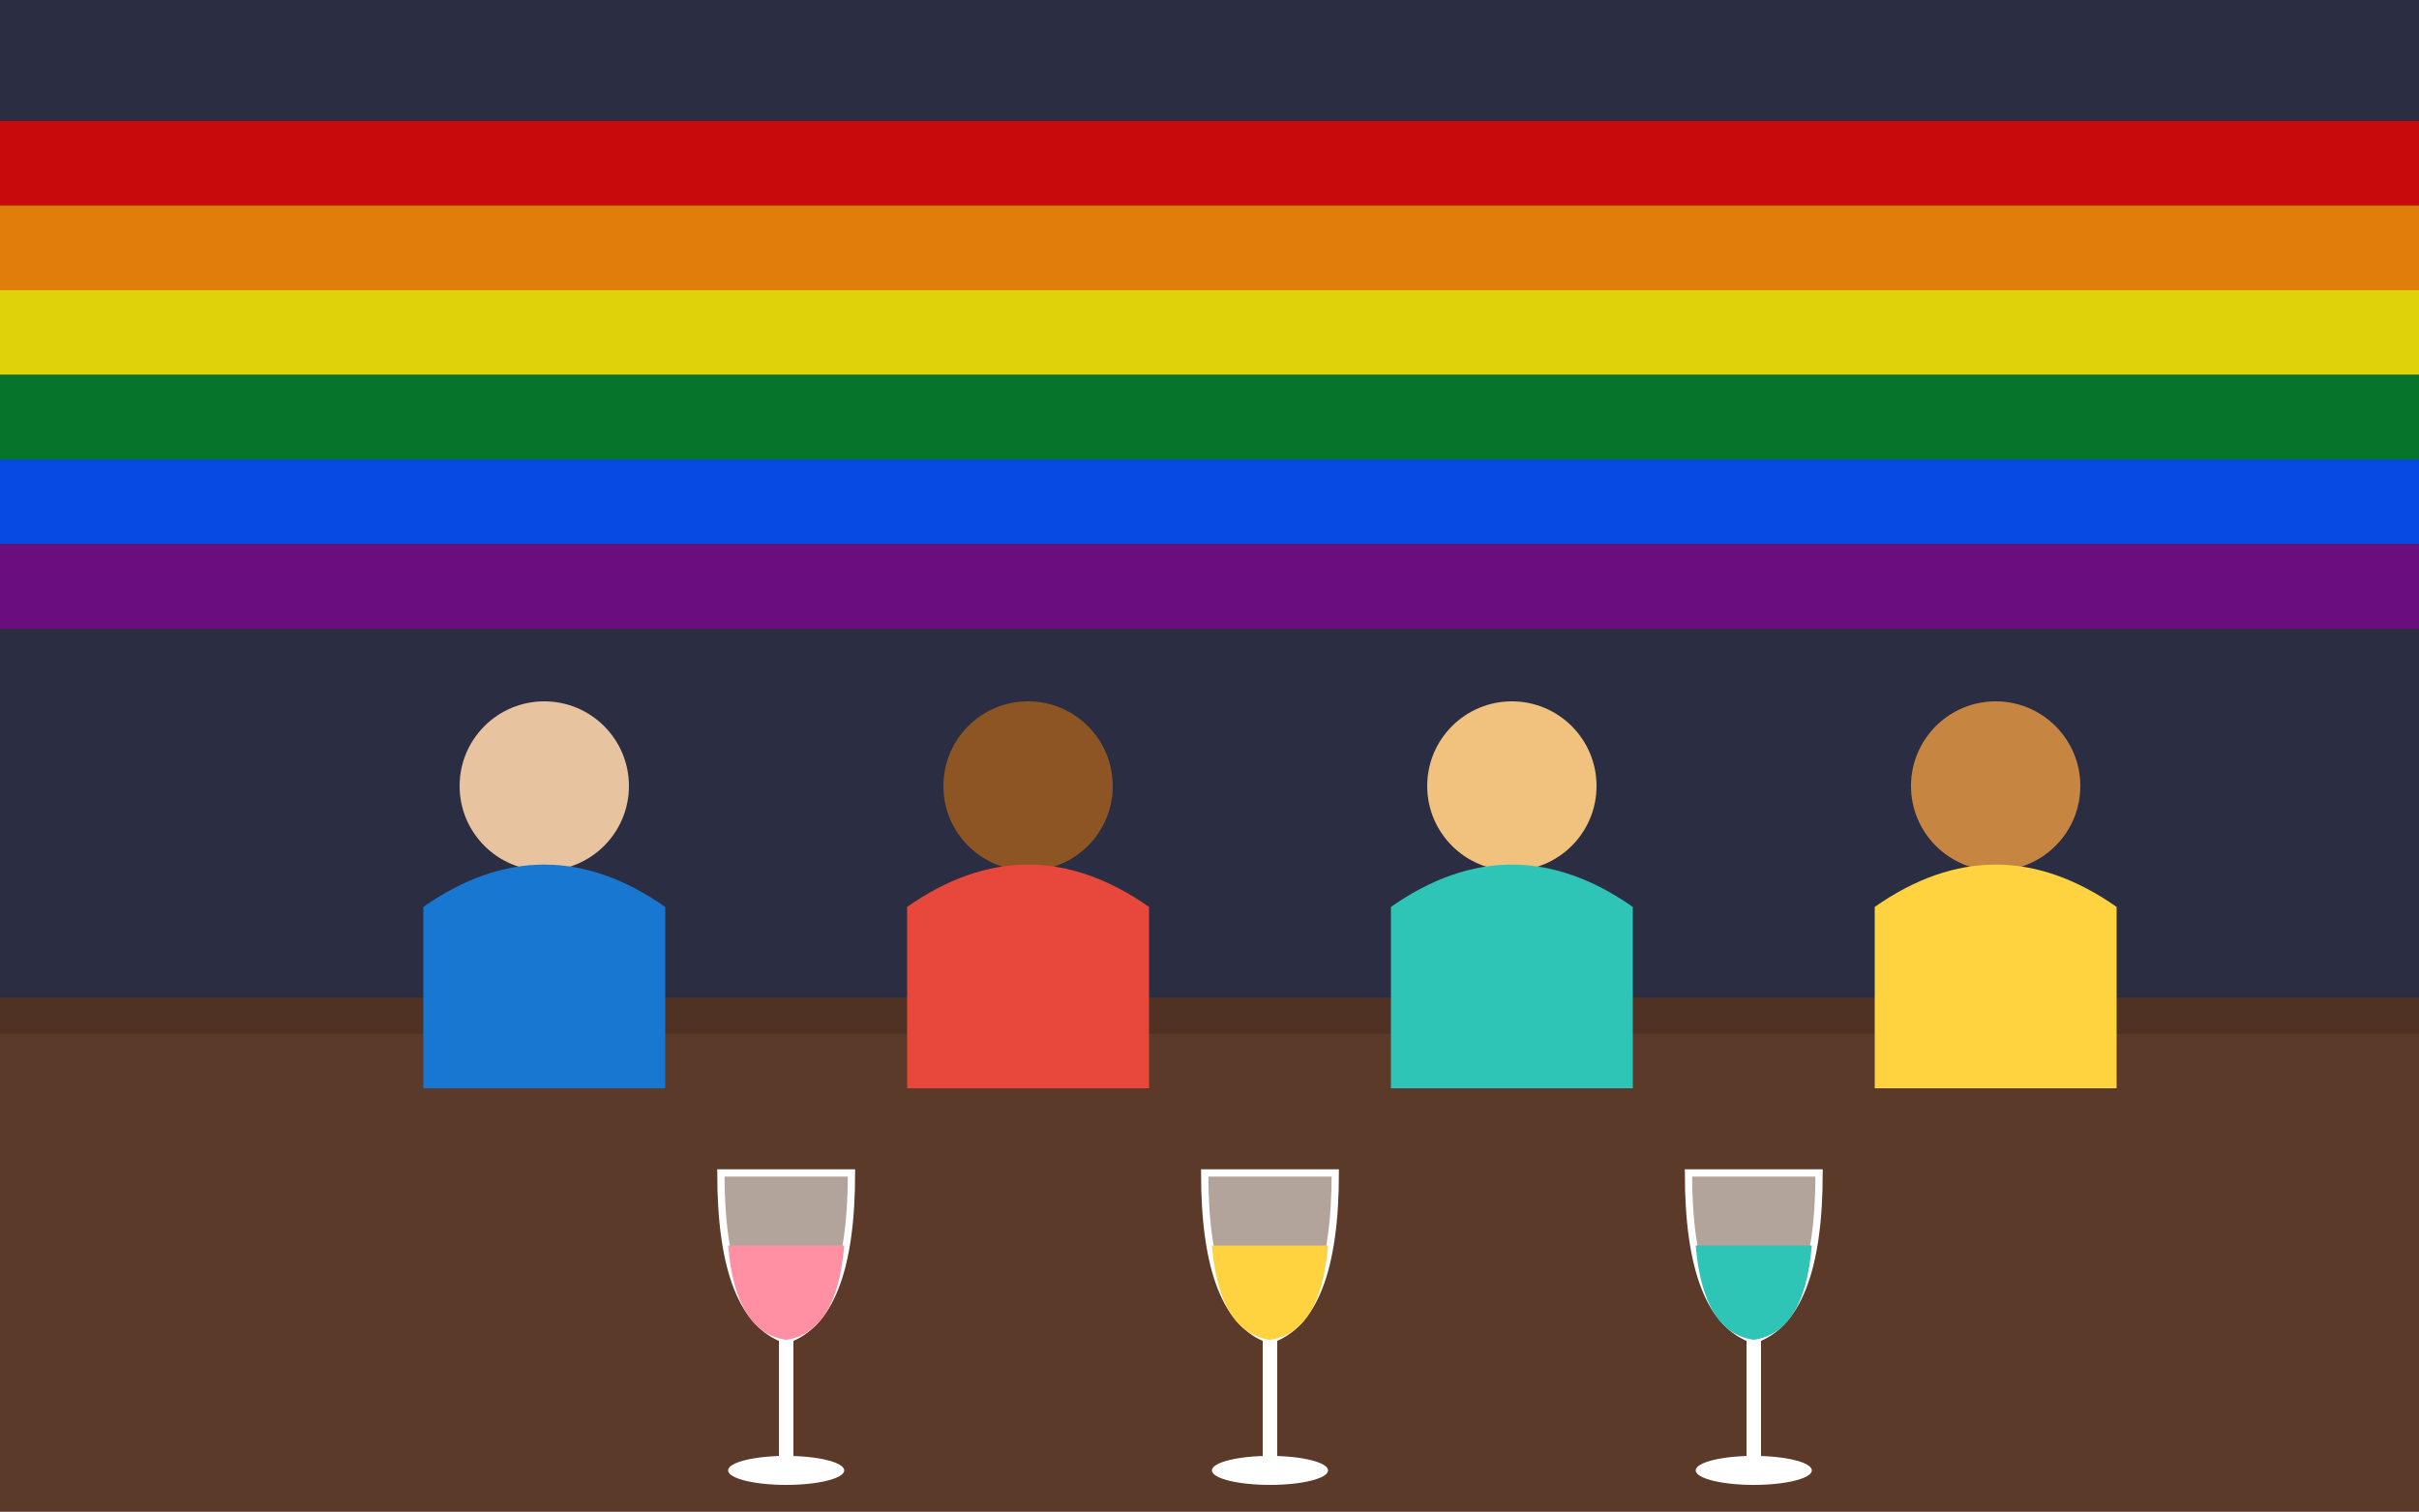
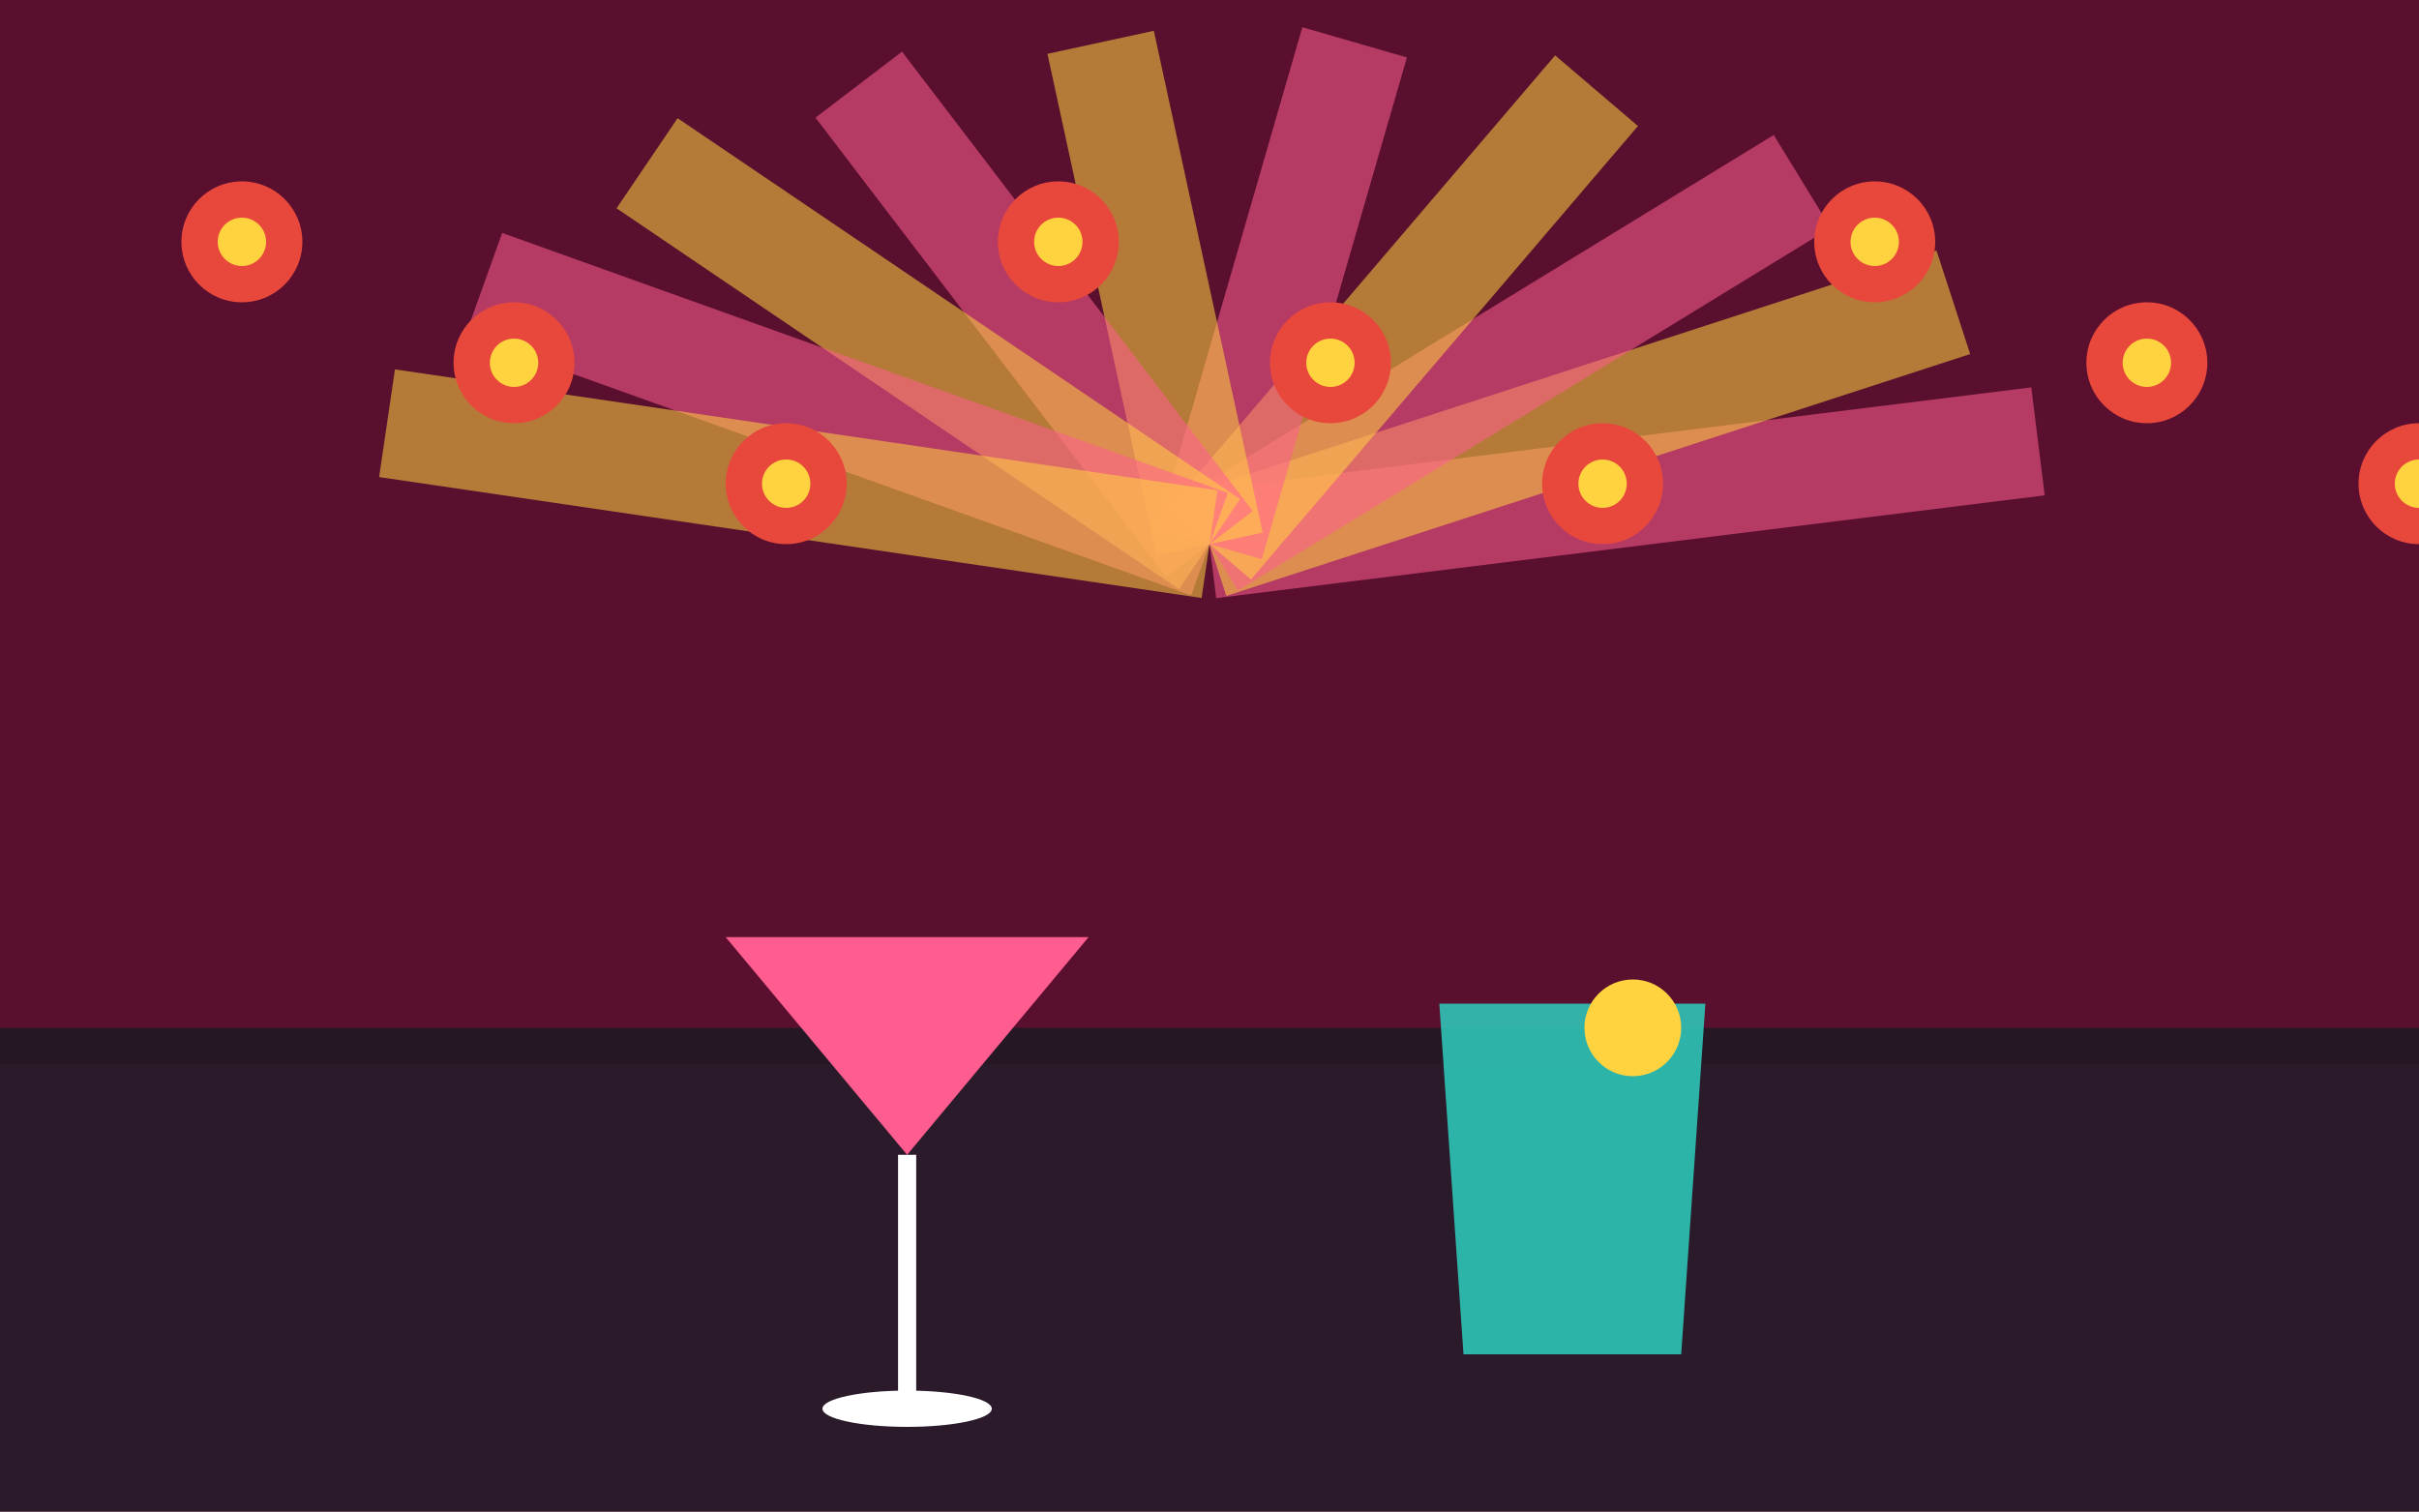
<svg xmlns="http://www.w3.org/2000/svg" viewBox="0 0 400 250" preserveAspectRatio="xMidYMid slice">
  <rect width="400" height="250" fill="#FFF" />
-   <rect width="400" height="250" fill="#2B2D42" />
-   <rect x="0" y="20" width="400" height="14" fill="#E40303" opacity=".85" />
-   <rect x="0" y="34" width="400" height="14" fill="#FF8C00" opacity=".85" />
-   <rect x="0" y="48" width="400" height="14" fill="#FFED00" opacity=".85" />
-   <rect x="0" y="62" width="400" height="14" fill="#008026" opacity=".85" />
-   <rect x="0" y="76" width="400" height="14" fill="#004DFF" opacity=".85" />
-   <rect x="0" y="90" width="400" height="14" fill="#750787" opacity=".85" />
-   <rect x="0" y="165" width="400" height="85" fill="#5B3A29" />
-   <rect x="0" y="165" width="400" height="6" fill="#00000022" />
-   <g transform="translate(90,150)">
-     <circle cx="0" cy="-20" r="14" fill="#E8C3A0" />
-     <path d="M-20 0 q20 -14 40 0 v30 h-40z" fill="#1877D0" />
+   <rect width="400" height="250" fill="#5A0F2E" />
+   <g transform="translate(200,90)">
+     <path d="M0 0 L137 -17" stroke="#FF5D8F" stroke-width="18" opacity=".55" />
+     <path d="M0 0 L123 -40" stroke="#FFD23F" stroke-width="18" opacity=".55" />
+     <path d="M0 0 L98 -60" stroke="#FF5D8F" stroke-width="18" opacity=".55" />
+     <path d="M0 0 L64 -75" stroke="#FFD23F" stroke-width="18" opacity=".55" />
+     <path d="M0 0 L24 -83" stroke="#FF5D8F" stroke-width="18" opacity=".55" />
+     <path d="M0 0 L-18 -83" stroke="#FFD23F" stroke-width="18" opacity=".55" />
+     <path d="M0 0 L-58 -76" stroke="#FF5D8F" stroke-width="18" opacity=".55" />
+     <path d="M0 0 L-93 -63" stroke="#FFD23F" stroke-width="18" opacity=".55" />
+     <path d="M0 0 L-120 -43" stroke="#FF5D8F" stroke-width="18" opacity=".55" />
+     <path d="M0 0 L-136 -20" stroke="#FFD23F" stroke-width="18" opacity=".55" />
  </g>
-   <g transform="translate(170,150)">
-     <circle cx="0" cy="-20" r="14" fill="#8D5524" />
-     <path d="M-20 0 q20 -14 40 0 v30 h-40z" fill="#E8483B" />
+   <circle cx="40" cy="40" r="10" fill="#E8483B" />
+   <circle cx="40" cy="40" r="4" fill="#FFD23F" />
+   <circle cx="85" cy="60" r="10" fill="#E8483B" />
+   <circle cx="85" cy="60" r="4" fill="#FFD23F" />
+   <circle cx="130" cy="80" r="10" fill="#E8483B" />
+   <circle cx="130" cy="80" r="4" fill="#FFD23F" />
+   <circle cx="175" cy="40" r="10" fill="#E8483B" />
+   <circle cx="175" cy="40" r="4" fill="#FFD23F" />
+   <circle cx="220" cy="60" r="10" fill="#E8483B" />
+   <circle cx="220" cy="60" r="4" fill="#FFD23F" />
+   <circle cx="265" cy="80" r="10" fill="#E8483B" />
+   <circle cx="265" cy="80" r="4" fill="#FFD23F" />
+   <circle cx="310" cy="40" r="10" fill="#E8483B" />
+   <circle cx="310" cy="40" r="4" fill="#FFD23F" />
+   <circle cx="355" cy="60" r="10" fill="#E8483B" />
+   <circle cx="355" cy="60" r="4" fill="#FFD23F" />
+   <circle cx="400" cy="80" r="10" fill="#E8483B" />
+   <circle cx="400" cy="80" r="4" fill="#FFD23F" />
+   <rect x="0" y="170" width="400" height="80" fill="#2B1A2A" />
+   <rect x="0" y="170" width="400" height="6" fill="#00000022" />
+   <g transform="translate(150,215)">
+     <path d="M-30 -60 h60 l-30 36z" fill="#FF5D8F" />
+     <line x1="0" y1="-24" x2="0" y2="16" stroke="#fff" stroke-width="3" />
+     <ellipse cx="0" cy="18" rx="14" ry="3" fill="#fff" />
  </g>
-   <g transform="translate(250,150)">
-     <circle cx="0" cy="-20" r="14" fill="#F1C27D" />
-     <path d="M-20 0 q20 -14 40 0 v30 h-40z" fill="#2EC4B6" />
-   </g>
-   <g transform="translate(330,150)">
-     <circle cx="0" cy="-20" r="14" fill="#C68642" />
-     <path d="M-20 0 q20 -14 40 0 v30 h-40z" fill="#FFD23F" />
-   </g>
-   <g transform="translate(130,230) scale(0.6)">
-     <path d="M-18 -60 h36 q0 40 -18 46 q-18 -6 -18 -46z" fill="#ffffff88" stroke="#fff" stroke-width="2" />
-     <path d="M-16 -40 h32 q-2 24 -16 26 q-14 -2 -16 -26z" fill="#FF8FA3" />
-     <rect x="-2" y="-14" width="4" height="34" fill="#fff" />
-     <ellipse cx="0" cy="22" rx="16" ry="4" fill="#fff" />
-   </g>
-   <g transform="translate(210,230) scale(0.6)">
-     <path d="M-18 -60 h36 q0 40 -18 46 q-18 -6 -18 -46z" fill="#ffffff88" stroke="#fff" stroke-width="2" />
-     <path d="M-16 -40 h32 q-2 24 -16 26 q-14 -2 -16 -26z" fill="#FFD23F" />
-     <rect x="-2" y="-14" width="4" height="34" fill="#fff" />
-     <ellipse cx="0" cy="22" rx="16" ry="4" fill="#fff" />
-   </g>
-   <g transform="translate(290,230) scale(0.6)">
-     <path d="M-18 -60 h36 q0 40 -18 46 q-18 -6 -18 -46z" fill="#ffffff88" stroke="#fff" stroke-width="2" />
-     <path d="M-16 -40 h32 q-2 24 -16 26 q-14 -2 -16 -26z" fill="#2EC4B6" />
-     <rect x="-2" y="-14" width="4" height="34" fill="#fff" />
-     <ellipse cx="0" cy="22" rx="16" ry="4" fill="#fff" />
+   <g transform="translate(260,220)">
+     <path d="M-22 -54 h44 l-4 58 h-36z" fill="#2EC4B6" opacity=".9" />
+     <circle cx="10" cy="-50" r="8" fill="#FFD23F" />
  </g>
</svg>
